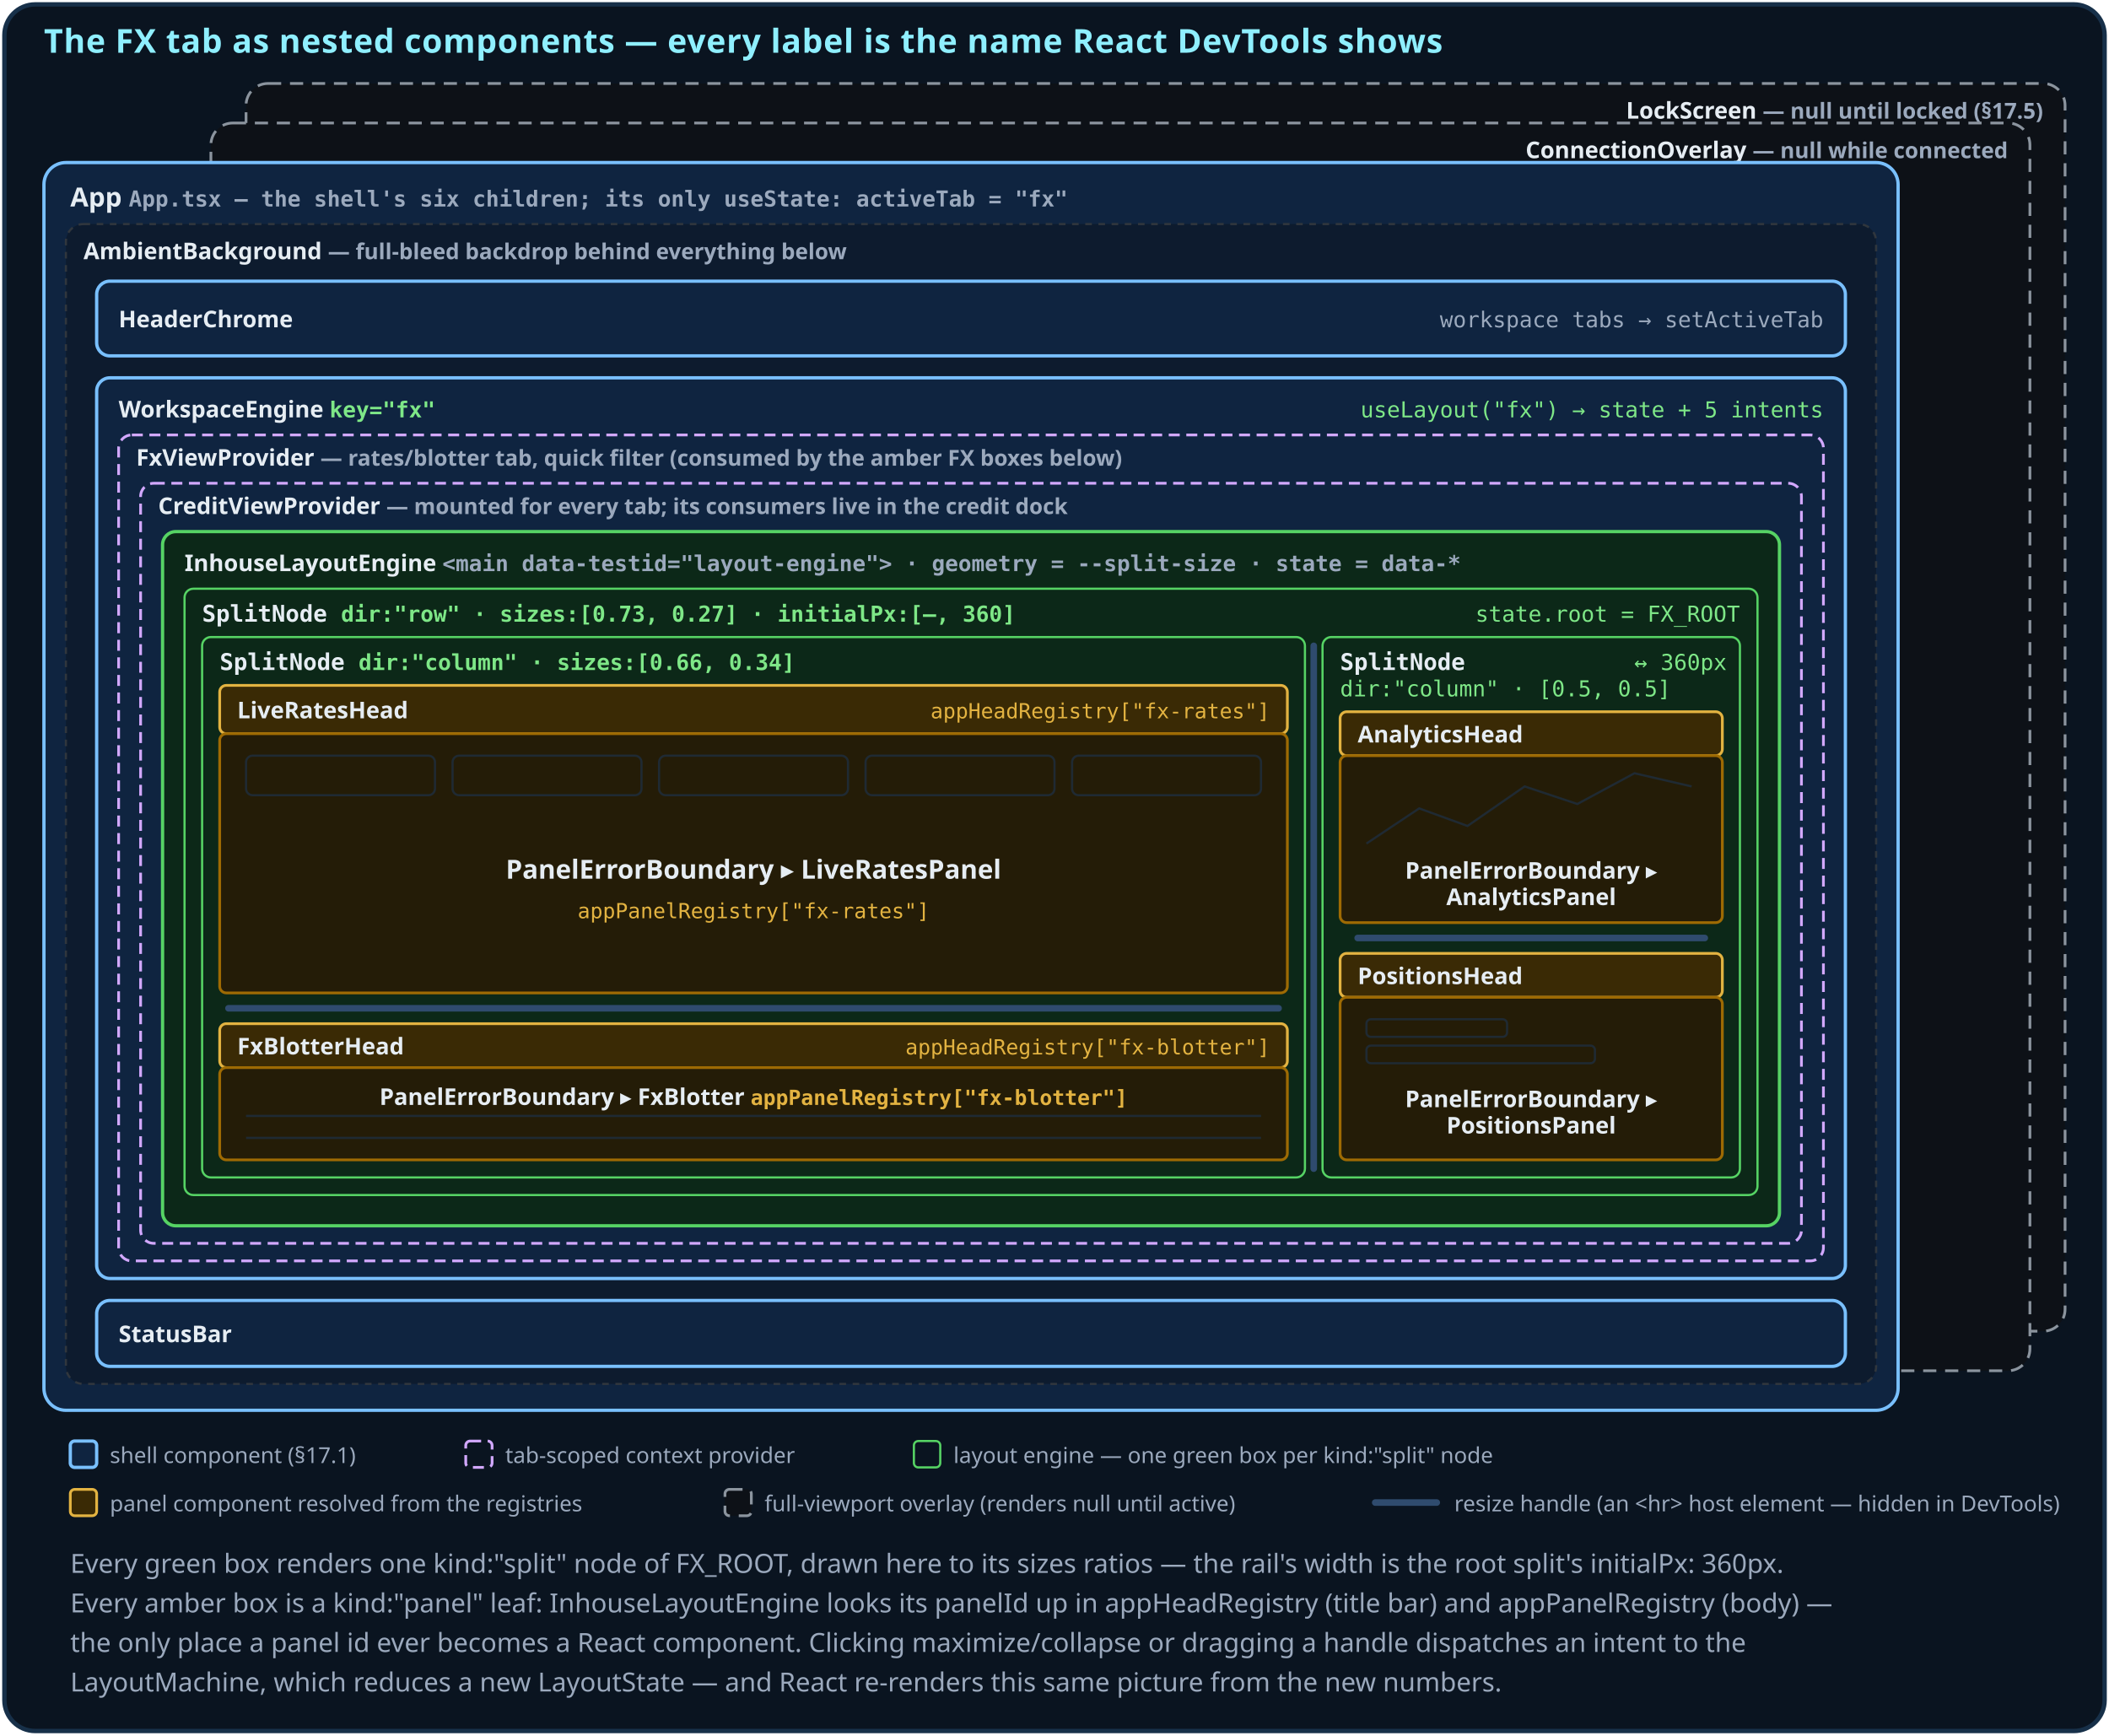
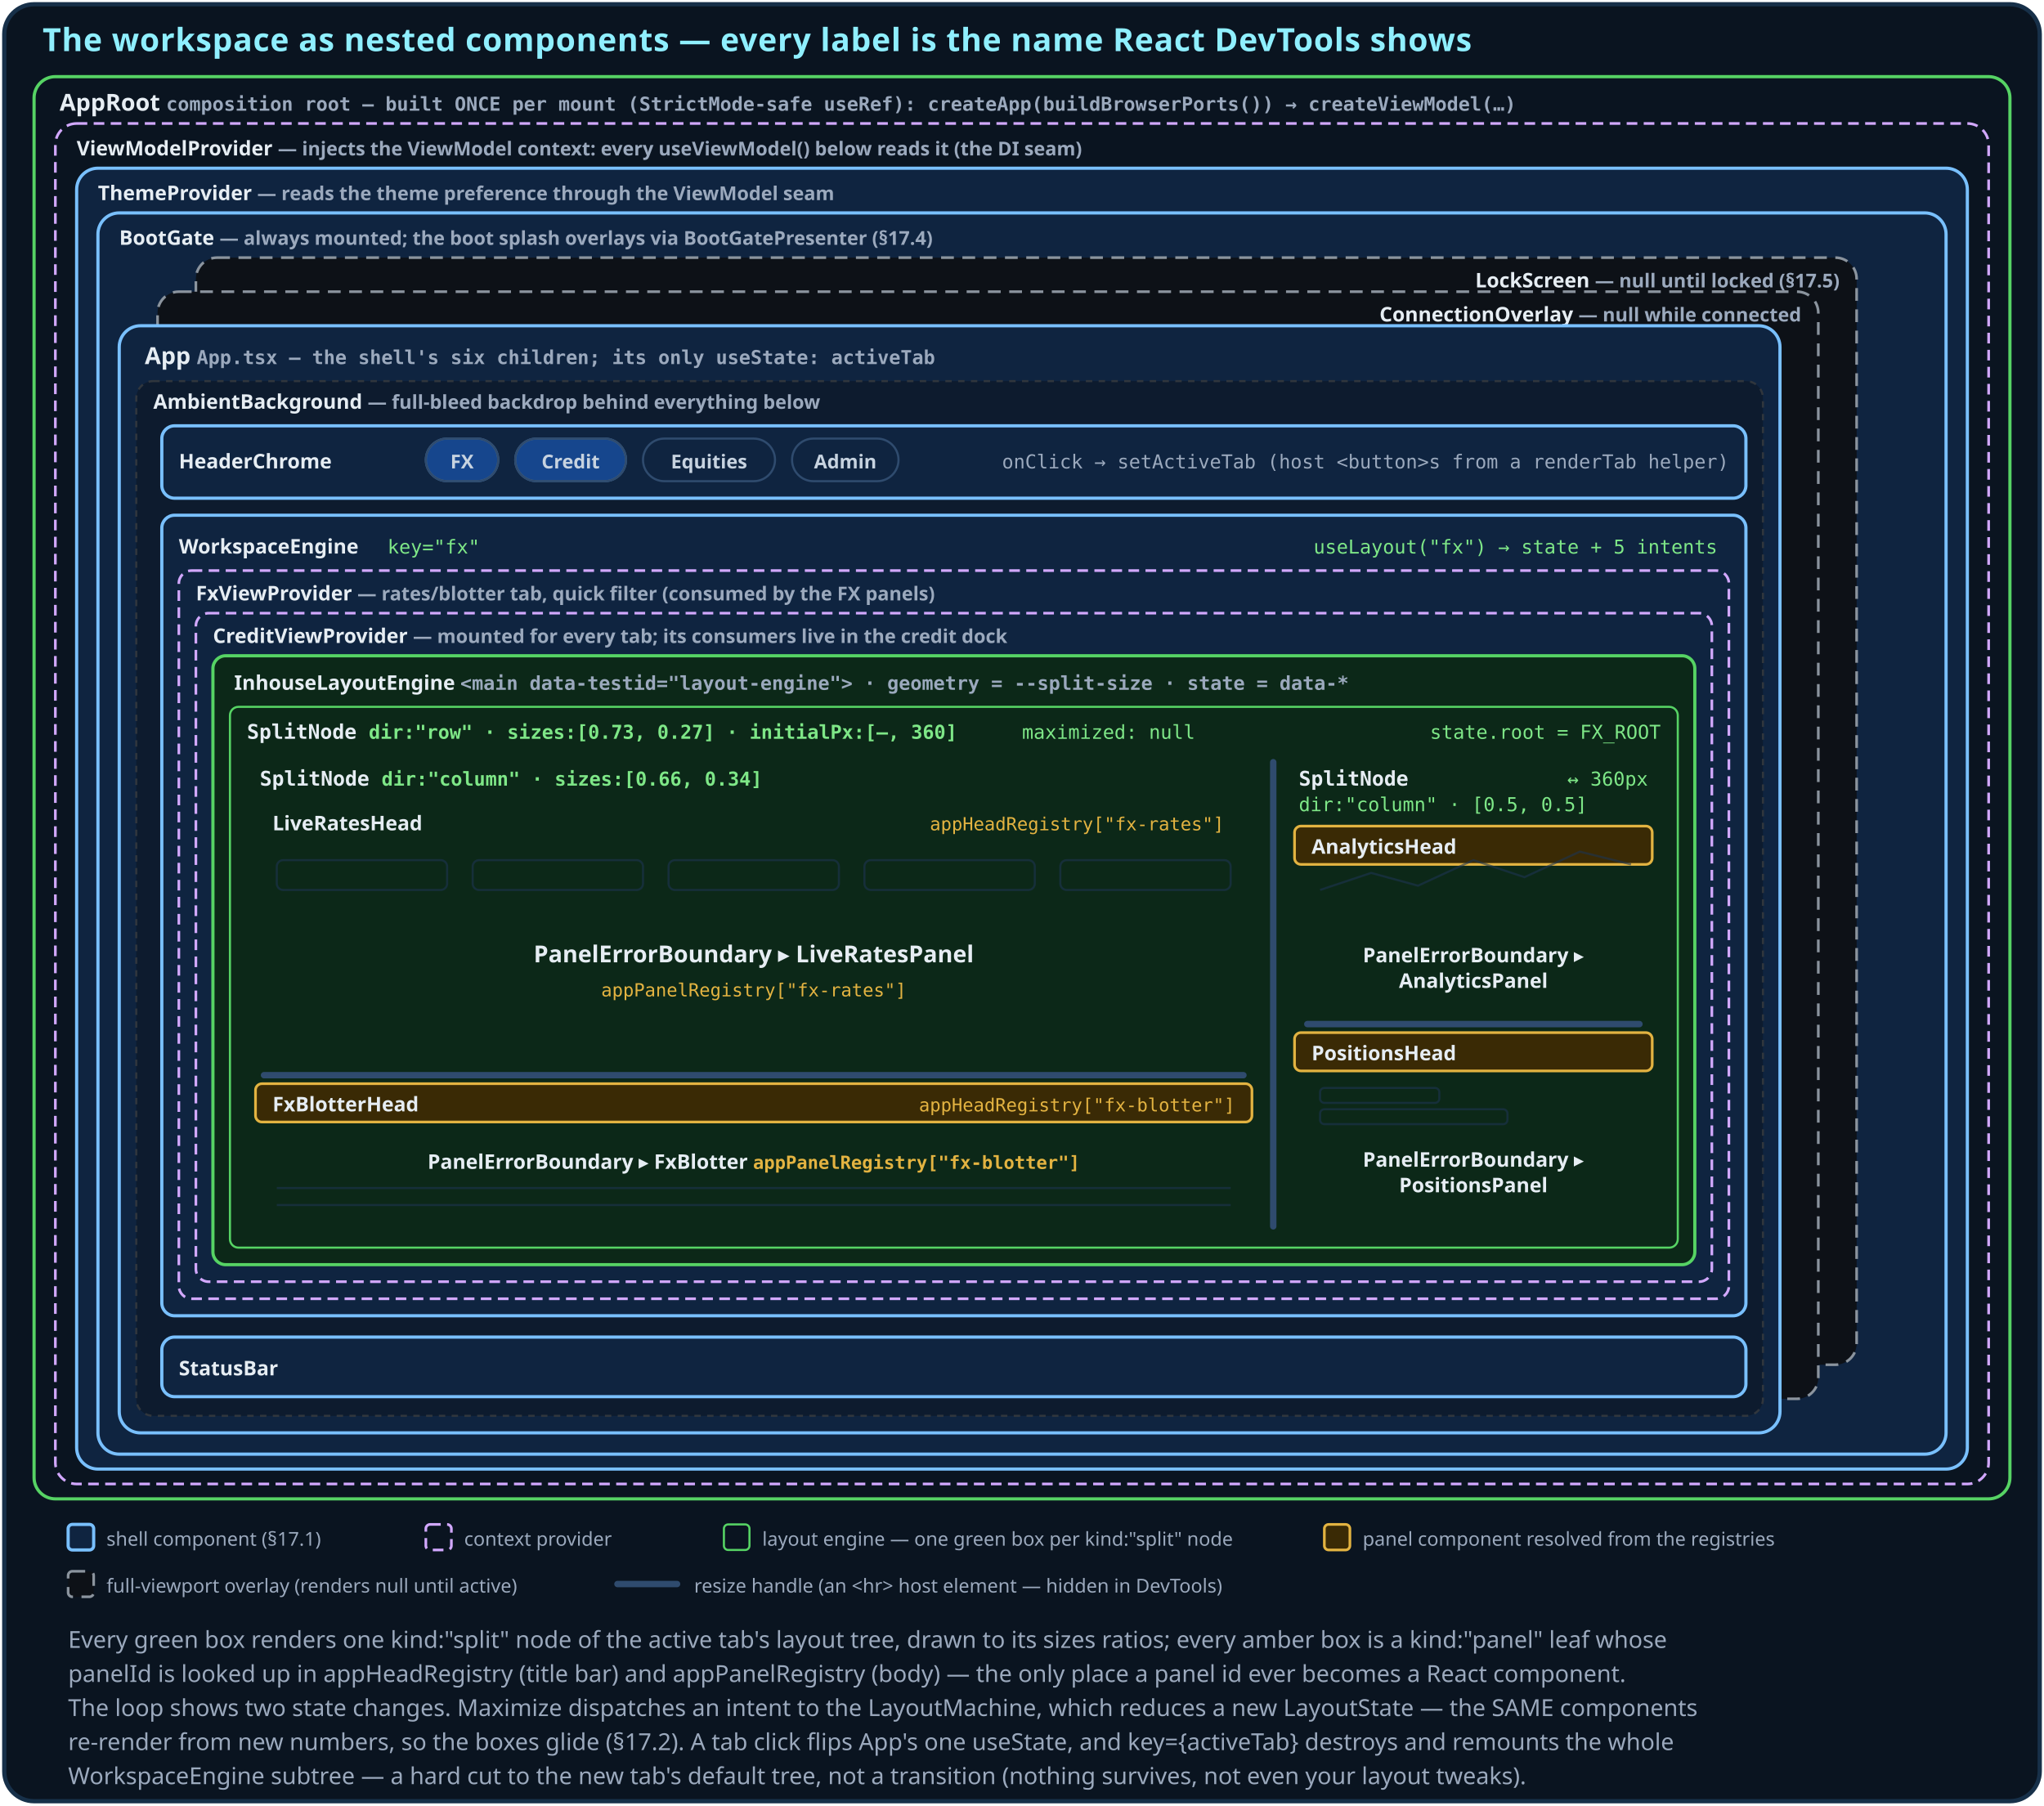
- <svg xmlns="http://www.w3.org/2000/svg" viewBox="0 0 960 790" font-family="ui-sans-serif, system-ui, sans-serif">
-   <rect x="2" y="2" width="956" height="786" rx="14" fill="#0a1420" stroke="#173049" stroke-width="2" />
+ <svg xmlns="http://www.w3.org/2000/svg" viewBox="0 0 960 848" font-family="ui-sans-serif, system-ui, sans-serif">
+   <rect x="2" y="2" width="956" height="844" rx="14" fill="#0a1420" stroke="#173049" stroke-width="2" />
  <style>
    .title    { fill:#8fefff; font-size:15px; font-weight:700; letter-spacing:0.02em; }
-     .name     { fill:#e6edf3; font-size:12px; font-weight:700; }
-     .name-sm  { fill:#e6edf3; font-size:10.5px; font-weight:700; }
-     .note     { fill:#9ba9bd; font-size:10px; }
+     .phase    { fill:#4dd8f0; font-size:12px; font-weight:700; letter-spacing:0.14em; }
+     .name     { fill:#e6edf3; font-size:11px; font-weight:700; }
+     .name-sm  { fill:#e6edf3; font-size:9.5px; font-weight:700; }
+     .note     { fill:#9ba9bd; font-size:9px; }
    .mono     { font-family:ui-monospace, SFMono-Regular, Menlo, monospace; }
-     .data     { fill:#7ee787; font-size:10px; }
-     .reg      { fill:#e3b341; font-size:9.5px; }
-     .cap      { fill:#9ba9bd; font-size:12px; }
+     .data     { fill:#7ee787; font-size:9px; }
+     .reg      { fill:#e3b341; font-size:8.5px; }
+     .cap      { fill:#9ba9bd; font-size:11px; }
    .ui-box       { fill:#0f2440; stroke:#79c0ff; stroke-width:1.5; }
+     .core-frame   { fill:none; stroke:#56d364; stroke-width:1.5; }
    .bridge-box   { fill:none; stroke:#d2a8ff; stroke-width:1.25; stroke-dasharray:5 3; }
    .core-box     { fill:#0c2818; stroke:#56d364; stroke-width:1.5; }
    .split-box    { fill:none; stroke:#56d364; stroke-width:1; }
    .leaf-head    { fill:#3a2a05; stroke:#e3b341; stroke-width:1.25; }
    .leaf-body    { fill:#241c07; stroke:#9e6a03; stroke-width:1.25; }
    .overlay-sheet{ fill:#0d1117; stroke:#8b949e; stroke-width:1.25; stroke-dasharray:6 4; }
    .ambient      { fill:#0d1b2e; stroke:#30363d; stroke-width:1; stroke-dasharray:3 3; }
    .handle       { stroke:#2f4b6e; stroke-width:3; stroke-linecap:round; }
    .deco         { stroke:#1c3350; stroke-width:1; fill:none; opacity:0.6; }
+     .chip         { fill:none; stroke:#2f4b6e; stroke-width:1; }
+     .chip-label   { fill:#c7d3e0; font-size:9px; font-weight:700; }
+     .pill         { fill:#1f6feb; opacity:0.45; stroke:#79c0ff; stroke-width:1; }
  </style>
-   <text x="20" y="24" class="title">The FX tab as nested components — every label is the name React DevTools shows</text>
-   <rect x="112" y="38" width="828" height="568" rx="10" class="overlay-sheet" />
-   <text x="930" y="54" text-anchor="end" class="name-sm">LockScreen <tspan class="note">— null until locked (§17.5)</tspan>
-   </text>
-   <rect x="96" y="56" width="828" height="568" rx="10" class="overlay-sheet" />
-   <text x="914" y="72" text-anchor="end" class="name-sm">ConnectionOverlay <tspan class="note">— null while connected</tspan>
-   </text>
-   <rect x="20" y="74" width="844" height="568" rx="10" class="ui-box" />
-   <text x="32" y="94" class="name">App <tspan class="note mono">App.tsx — the shell's six children; its only useState: activeTab = "fx"</tspan>
-   </text>
-   <rect x="30" y="102" width="824" height="528" rx="8" class="ambient" />
-   <text x="38" y="118" class="name-sm">AmbientBackground <tspan class="note">— full-bleed backdrop behind everything below</tspan>
-   </text>
-   <rect x="44" y="128" width="796" height="34" rx="6" class="ui-box" />
-   <text x="54" y="149" class="name-sm">HeaderChrome</text>
-   <text x="830" y="149" text-anchor="end" class="note mono">workspace tabs → setActiveTab</text>
-   <rect x="44" y="172" width="796" height="410" rx="6" class="ui-box" />
-   <text x="54" y="190" class="name-sm">WorkspaceEngine <tspan class="mono data">key="fx"</tspan>
-   </text>
-   <text x="830" y="190" text-anchor="end" class="mono data">useLayout("fx") → state + 5 intents</text>
-   <rect x="54" y="198" width="776" height="376" rx="6" class="bridge-box" />
-   <text x="62" y="212" class="name-sm" fill="#d2a8ff">FxViewProvider <tspan class="note">— rates/blotter tab, quick filter (consumed by the amber FX boxes below)</tspan>
-   </text>
-   <rect x="64" y="220" width="756" height="346" rx="6" class="bridge-box" />
-   <text x="72" y="234" class="name-sm" fill="#d2a8ff">CreditViewProvider <tspan class="note">— mounted for every tab; its consumers live in the credit dock</tspan>
-   </text>
-   <rect x="74" y="242" width="736" height="316" rx="6" class="core-box" />
-   <text x="84" y="260" class="name-sm">InhouseLayoutEngine <tspan class="note mono">&lt;main data-testid="layout-engine"&gt; · geometry = --split-size · state = data-*</tspan>
-   </text>
-   <rect x="84" y="268" width="716" height="276" rx="4" class="split-box" />
-   <text x="92" y="283" class="name-sm mono">SplitNode <tspan class="data">dir:"row" · sizes:[0.73, 0.27] · initialPx:[—, 360]</tspan>
-   </text>
-   <text x="792" y="283" text-anchor="end" class="mono data">state.root = FX_ROOT</text>
-   <rect x="92" y="290" width="502" height="246" rx="4" class="split-box" />
-   <text x="100" y="305" class="name-sm mono">SplitNode <tspan class="data">dir:"column" · sizes:[0.66, 0.34]</tspan>
-   </text>
-   <rect x="100" y="312" width="486" height="22" rx="3" class="leaf-head" />
-   <text x="108" y="327" class="name-sm">LiveRatesHead</text>
-   <text x="578" y="327" text-anchor="end" class="mono reg">appHeadRegistry["fx-rates"]</text>
-   <rect x="100" y="334" width="486" height="118" rx="3" class="leaf-body" />
-   <rect x="112" y="344" width="86" height="18" rx="3" class="deco" />
-   <rect x="206" y="344" width="86" height="18" rx="3" class="deco" />
-   <rect x="300" y="344" width="86" height="18" rx="3" class="deco" />
-   <rect x="394" y="344" width="86" height="18" rx="3" class="deco" />
-   <rect x="488" y="344" width="86" height="18" rx="3" class="deco" />
-   <text x="343" y="400" text-anchor="middle" class="name">PanelErrorBoundary ▸ LiveRatesPanel</text>
-   <text x="343" y="418" text-anchor="middle" class="mono reg">appPanelRegistry["fx-rates"]</text>
-   <line x1="104" y1="459" x2="582" y2="459" class="handle" />
-   <rect x="100" y="466" width="486" height="20" rx="3" class="leaf-head" />
-   <text x="108" y="480" class="name-sm">FxBlotterHead</text>
-   <text x="578" y="480" text-anchor="end" class="mono reg">appHeadRegistry["fx-blotter"]</text>
-   <rect x="100" y="486" width="486" height="42" rx="3" class="leaf-body" />
-   <line x1="112" y1="508" x2="574" y2="508" class="deco" />
-   <line x1="112" y1="518" x2="574" y2="518" class="deco" />
-   <text x="343" y="503" text-anchor="middle" class="name-sm">PanelErrorBoundary ▸ FxBlotter <tspan class="mono reg">appPanelRegistry["fx-blotter"]</tspan>
-   </text>
-   <line x1="598" y1="294" x2="598" y2="532" class="handle" />
-   <rect x="602" y="290" width="190" height="246" rx="4" class="split-box" />
-   <text x="610" y="305" class="name-sm mono">SplitNode</text>
-   <text x="786" y="305" text-anchor="end" class="mono data">↔ 360px</text>
-   <text x="610" y="317" class="mono data">dir:"column" · [0.5, 0.5]</text>
-   <rect x="610" y="324" width="174" height="20" rx="3" class="leaf-head" />
-   <text x="618" y="338" class="name-sm">AnalyticsHead</text>
-   <rect x="610" y="344" width="174" height="76" rx="3" class="leaf-body" />
-   <path d="M 622 384 L 646 368 L 668 376 L 694 358 L 718 366 L 744 352 L 770 358" class="deco" />
-   <text x="697" y="400" text-anchor="middle" class="name-sm">PanelErrorBoundary ▸</text>
-   <text x="697" y="412" text-anchor="middle" class="name-sm">AnalyticsPanel</text>
-   <line x1="618" y1="427" x2="776" y2="427" class="handle" />
-   <rect x="610" y="434" width="174" height="20" rx="3" class="leaf-head" />
-   <text x="618" y="448" class="name-sm">PositionsHead</text>
-   <rect x="610" y="454" width="174" height="74" rx="3" class="leaf-body" />
-   <rect x="622" y="464" width="64" height="8" rx="2" class="deco" />
-   <rect x="622" y="476" width="104" height="8" rx="2" class="deco" />
-   <text x="697" y="504" text-anchor="middle" class="name-sm">PanelErrorBoundary ▸</text>
-   <text x="697" y="516" text-anchor="middle" class="name-sm">PositionsPanel</text>
-   <rect x="44" y="592" width="796" height="30" rx="6" class="ui-box" />
-   <text x="54" y="611" class="name-sm">StatusBar</text>
-   <rect x="32" y="656" width="12" height="12" rx="2" class="ui-box" />
-   <text x="50" y="666" class="note">shell component (§17.1)</text>
-   <rect x="212" y="656" width="12" height="12" rx="2" class="bridge-box" />
-   <text x="230" y="666" class="note">tab-scoped context provider</text>
-   <rect x="416" y="656" width="12" height="12" rx="2" class="split-box" />
-   <text x="434" y="666" class="note">layout engine — one green box per kind:"split" node</text>
-   <rect x="32" y="678" width="12" height="12" rx="2" class="leaf-head" />
-   <text x="50" y="688" class="note">panel component resolved from the registries</text>
-   <rect x="330" y="678" width="12" height="12" rx="2" class="overlay-sheet" />
-   <text x="348" y="688" class="note">full-viewport overlay (renders null until active)</text>
-   <line x1="626" y1="684" x2="654" y2="684" class="handle" />
-   <text x="662" y="688" class="note">resize handle (an &lt;hr&gt; host element — hidden in DevTools)</text>
-   <text x="32" y="716" class="cap">Every green box renders one kind:"split" node of FX_ROOT, drawn here to its sizes ratios — the rail's width is the root split's initialPx: 360px.</text>
-   <text x="32" y="734" class="cap">Every amber box is a kind:"panel" leaf: InhouseLayoutEngine looks its panelId up in appHeadRegistry (title bar) and appPanelRegistry (body) —</text>
-   <text x="32" y="752" class="cap">the only place a panel id ever becomes a React component. Clicking maximize/collapse or dragging a handle dispatches an intent to the</text>
-   <text x="32" y="770" class="cap">LayoutMachine, which reduces a new LayoutState — and React re-renders this same picture from the new numbers.</text>
+   <text x="20" y="24" class="title">The workspace as nested components — every label is the name React DevTools shows</text>
+   <text x="944" y="24" text-anchor="end" class="phase" opacity="0">MAXIMIZE fx-rates
+     <animate attributeName="opacity" dur="28s" repeatCount="indefinite" values="0;0;1;1;0;0" keyTimes="0;0.13;0.15;0.32;0.34;1" />
+   </text>
+   <text x="944" y="24" text-anchor="end" class="phase" opacity="0">RESTORE
+     <animate attributeName="opacity" dur="28s" repeatCount="indefinite" values="0;0;1;1;0;0" keyTimes="0;0.32;0.34;0.40;0.42;1" />
+   </text>
+   <text x="944" y="24" text-anchor="end" class="phase" opacity="0">TAB SWITCH — key remount
+     <animate attributeName="opacity" dur="28s" repeatCount="indefinite" values="0;0;1;1;0;0" keyTimes="0;0.48;0.50;0.73;0.75;1" />
+   </text>
+   <rect x="16" y="36" width="928" height="668" rx="10" class="core-frame" />
+   <text x="28" y="52" class="name">AppRoot <tspan class="note mono">composition root — built ONCE per mount (StrictMode-safe useRef): createApp(buildBrowserPorts()) → createViewModel(…)</tspan>
+   </text>
+   <rect x="26" y="58" width="908" height="639" rx="10" class="bridge-box" />
+   <text x="36" y="73" class="name-sm" fill="#d2a8ff">ViewModelProvider <tspan class="note">— injects the ViewModel context: every useViewModel() below reads it (the DI seam)</tspan>
+   </text>
+   <rect x="36" y="79" width="888" height="611" rx="10" class="ui-box" fill="none" />
+   <text x="46" y="94" class="name-sm">ThemeProvider <tspan class="note">— reads the theme preference through the ViewModel seam</tspan>
+   </text>
+   <rect x="46" y="100" width="868" height="583" rx="10" class="ui-box" fill="none" />
+   <text x="56" y="115" class="name-sm">BootGate <tspan class="note">— always mounted; the boot splash overlays via BootGatePresenter (§17.4)</tspan>
+   </text>
+   <rect x="92" y="121" width="780" height="520" rx="10" class="overlay-sheet" />
+   <text x="864" y="135" text-anchor="end" class="name-sm">LockScreen <tspan class="note">— null until locked (§17.5)</tspan>
+   </text>
+   <rect x="74" y="137" width="780" height="520" rx="10" class="overlay-sheet" />
+   <text x="846" y="151" text-anchor="end" class="name-sm">ConnectionOverlay <tspan class="note">— null while connected</tspan>
+   </text>
+   <rect x="56" y="153" width="780" height="520" rx="10" class="ui-box" />
+   <text x="68" y="171" class="name">App <tspan class="note mono">App.tsx — the shell's six children; its only useState: activeTab</tspan>
+   </text>
+   <rect x="64" y="179" width="764" height="486" rx="8" class="ambient" />
+   <text x="72" y="192" class="name-sm">AmbientBackground <tspan class="note">— full-bleed backdrop behind everything below</tspan>
+   </text>
+   <rect x="76" y="200" width="744" height="34" rx="6" class="ui-box" />
+   <text x="84" y="220" class="name-sm">HeaderChrome</text>
+   <rect x="200" y="206" width="34" height="20" rx="10" class="pill">
+     <animate attributeName="opacity" dur="28s" repeatCount="indefinite" values="0.45;0.45;0;0;0.45;0.45" keyTimes="0;0.50;0.52;0.72;0.74;1" />
+   </rect>
+   <rect x="242" y="206" width="52" height="20" rx="10" class="pill" opacity="0">
+     <animate attributeName="opacity" dur="28s" repeatCount="indefinite" values="0;0;0.45;0.45;0;0" keyTimes="0;0.50;0.52;0.72;0.74;1" />
+   </rect>
+   <rect x="200" y="206" width="34" height="20" rx="10" class="chip" />
+   <text x="217" y="220" text-anchor="middle" class="chip-label">FX</text>
+   <rect x="242" y="206" width="52" height="20" rx="10" class="chip" />
+   <text x="268" y="220" text-anchor="middle" class="chip-label">Credit</text>
+   <rect x="302" y="206" width="62" height="20" rx="10" class="chip" />
+   <text x="333" y="220" text-anchor="middle" class="chip-label">Equities</text>
+   <rect x="372" y="206" width="50" height="20" rx="10" class="chip" />
+   <text x="397" y="220" text-anchor="middle" class="chip-label">Admin</text>
+   <text x="812" y="220" text-anchor="end" class="note mono">onClick → setActiveTab (host &lt;button&gt;s from a renderTab helper)</text>
+   <rect x="76" y="242" width="744" height="376" rx="6" class="ui-box" />
+   <text x="84" y="260" class="name-sm">WorkspaceEngine</text>
+   <text x="182" y="260" class="mono data">key="fx"
+     <animate attributeName="opacity" dur="28s" repeatCount="indefinite" values="1;1;0;0;1;1" keyTimes="0;0.50;0.52;0.72;0.74;1" />
+   </text>
+   <text x="182" y="260" class="mono data" opacity="0">key="credit"
+     <animate attributeName="opacity" dur="28s" repeatCount="indefinite" values="0;0;1;1;0;0" keyTimes="0;0.50;0.52;0.72;0.74;1" />
+   </text>
+   <text x="812" y="260" text-anchor="end" class="mono data">useLayout("fx") → state + 5 intents
+     <animate attributeName="opacity" dur="28s" repeatCount="indefinite" values="1;1;0;0;1;1" keyTimes="0;0.50;0.52;0.72;0.74;1" />
+   </text>
+   <text x="812" y="260" text-anchor="end" class="mono data" opacity="0">useLayout("credit") → state + 5 intents
+     <animate attributeName="opacity" dur="28s" repeatCount="indefinite" values="0;0;1;1;0;0" keyTimes="0;0.50;0.52;0.72;0.74;1" />
+   </text>
+   <rect x="76" y="242" width="744" height="376" rx="6" fill="none" stroke="#e6edf3" stroke-width="2" opacity="0">
+     <animate attributeName="opacity" dur="28s" repeatCount="indefinite" values="0;0;0.9;0;0;0.9;0;0" keyTimes="0;0.495;0.51;0.525;0.715;0.73;0.745;1" />
+   </rect>
+   <rect x="84" y="268" width="728" height="342" rx="6" class="bridge-box" />
+   <text x="92" y="282" class="name-sm" fill="#d2a8ff">FxViewProvider <tspan class="note">— rates/blotter tab, quick filter (consumed by the FX panels)</tspan>
+   </text>
+   <rect x="92" y="288" width="712" height="314" rx="6" class="bridge-box" />
+   <text x="100" y="302" class="name-sm" fill="#d2a8ff">CreditViewProvider <tspan class="note">— mounted for every tab; its consumers live in the credit dock</tspan>
+   </text>
+   <rect x="100" y="308" width="696" height="286" rx="6" class="core-box" />
+   <text x="110" y="324" class="name-sm">InhouseLayoutEngine <tspan class="note mono">&lt;main data-testid="layout-engine"&gt; · geometry = --split-size · state = data-*</tspan>
+   </text>
+   <rect x="108" y="332" width="680" height="254" rx="4" class="split-box" />
+   <g>
+     <animate attributeName="opacity" dur="28s" repeatCount="indefinite" values="1;1;0;0;1;1" keyTimes="0;0.50;0.52;0.72;0.74;1" />
+     <text x="116" y="347" class="name-sm mono">SplitNode <tspan class="data">dir:"row" · sizes:[0.73, 0.27] · initialPx:[—, 360]</tspan>
+     </text>
+     <text x="480" y="347" class="mono reg" opacity="0">maximized: "fx-rates"
+       <animate attributeName="opacity" dur="28s" repeatCount="indefinite" values="0;0;1;1;0;0" keyTimes="0;0.14;0.19;0.33;0.38;1" />
+     </text>
+     <text x="480" y="347" class="mono data">maximized: null
+       <animate attributeName="opacity" dur="28s" repeatCount="indefinite" values="1;1;0;0;1;1" keyTimes="0;0.14;0.19;0.33;0.38;1" />
+     </text>
+     <text x="780" y="347" text-anchor="end" class="mono data">state.root = FX_ROOT</text>
+     <rect x="114" y="354" height="226" rx="4" class="split-box">
+       <animate attributeName="width" dur="28s" repeatCount="indefinite" values="480;480;624;624;480;480" keyTimes="0;0.14;0.19;0.33;0.38;1" />
+     </rect>
+     <text x="122" y="369" class="name-sm mono">SplitNode <tspan class="data">dir:"column" · sizes:[0.66, 0.34]</tspan>
+     </text>
+     <rect x="120" y="376" height="20" rx="3" class="leaf-head">
+       <animate attributeName="width" dur="28s" repeatCount="indefinite" values="468;468;612;612;468;468" keyTimes="0;0.14;0.19;0.33;0.38;1" />
+     </rect>
+     <text x="128" y="390" class="name-sm">LiveRatesHead</text>
+     <text x="580" y="390" text-anchor="end" class="mono reg">appHeadRegistry["fx-rates"]
+       <animate attributeName="x" dur="28s" repeatCount="indefinite" values="580;580;724;724;580;580" keyTimes="0;0.14;0.19;0.33;0.38;1" />
+     </text>
+     <rect x="120" y="396" rx="3" class="leaf-body">
+       <animate attributeName="width" dur="28s" repeatCount="indefinite" values="468;468;612;612;468;468" keyTimes="0;0.14;0.19;0.33;0.38;1" />
+       <animate attributeName="height" dur="28s" repeatCount="indefinite" values="105;105;150;150;105;105" keyTimes="0;0.14;0.19;0.33;0.38;1" />
+     </rect>
+     <rect x="130" y="404" width="80" height="14" rx="3" class="deco" />
+     <rect x="222" y="404" width="80" height="14" rx="3" class="deco" />
+     <rect x="314" y="404" width="80" height="14" rx="3" class="deco" />
+     <rect x="406" y="404" width="80" height="14" rx="3" class="deco" />
+     <rect x="498" y="404" width="80" height="14" rx="3" class="deco" />
+     <text x="354" y="452" text-anchor="middle" class="name">PanelErrorBoundary ▸ LiveRatesPanel</text>
+     <text x="354" y="468" text-anchor="middle" class="mono reg">appPanelRegistry["fx-rates"]</text>
+     <line x1="124" y1="505" x2="584" y2="505" class="handle">
+       <animate attributeName="opacity" dur="28s" repeatCount="indefinite" values="1;1;0;0;1;1" keyTimes="0;0.14;0.19;0.33;0.38;1" />
+     </line>
+     <rect x="120" rx="3" class="leaf-body">
+       <animate attributeName="y" dur="28s" repeatCount="indefinite" values="527;527;552;552;527;527" keyTimes="0;0.14;0.19;0.33;0.38;1" />
+       <animate attributeName="width" dur="28s" repeatCount="indefinite" values="468;468;612;612;468;468" keyTimes="0;0.14;0.19;0.33;0.38;1" />
+       <animate attributeName="height" dur="28s" repeatCount="indefinite" values="47;47;22;22;47;47" keyTimes="0;0.14;0.19;0.33;0.38;1" />
+     </rect>
+     <g>
+       <animate attributeName="opacity" dur="28s" repeatCount="indefinite" values="1;1;0;0;1;1" keyTimes="0;0.14;0.19;0.33;0.38;1" />
+       <rect x="120" y="509" width="468" height="18" rx="3" class="leaf-head" />
+       <text x="128" y="522" class="name-sm">FxBlotterHead</text>
+       <text x="580" y="522" text-anchor="end" class="mono reg">appHeadRegistry["fx-blotter"]</text>
+       <text x="354" y="549" text-anchor="middle" class="name-sm">PanelErrorBoundary ▸ FxBlotter <tspan class="mono reg">appPanelRegistry["fx-blotter"]</tspan>
+       </text>
+       <line x1="130" y1="558" x2="578" y2="558" class="deco" />
+       <line x1="130" y1="566" x2="578" y2="566" class="deco" />
+     </g>
+     <line x1="598" y1="358" x2="598" y2="576" class="handle">
+       <animate attributeName="opacity" dur="28s" repeatCount="indefinite" values="1;1;0;0;1;1" keyTimes="0;0.14;0.19;0.33;0.38;1" />
+     </line>
+     <rect y="354" height="226" rx="4" class="split-box">
+       <animate attributeName="x" dur="28s" repeatCount="indefinite" values="602;602;750;750;602;602" keyTimes="0;0.14;0.19;0.33;0.38;1" />
+       <animate attributeName="width" dur="28s" repeatCount="indefinite" values="180;180;32;32;180;180" keyTimes="0;0.14;0.19;0.33;0.38;1" />
+     </rect>
+     <rect rx="3" class="leaf-body">
+       <animate attributeName="x" dur="28s" repeatCount="indefinite" values="608;608;754;754;608;608" keyTimes="0;0.14;0.19;0.33;0.38;1" />
+       <animate attributeName="y" dur="28s" repeatCount="indefinite" values="406;406;360;360;406;406" keyTimes="0;0.14;0.19;0.33;0.38;1" />
+       <animate attributeName="width" dur="28s" repeatCount="indefinite" values="168;168;24;24;168;168" keyTimes="0;0.14;0.19;0.33;0.38;1" />
+       <animate attributeName="height" dur="28s" repeatCount="indefinite" values="71;71;102;102;71;71" keyTimes="0;0.14;0.19;0.33;0.38;1" />
+     </rect>
+     <rect rx="3" class="leaf-body">
+       <animate attributeName="x" dur="28s" repeatCount="indefinite" values="608;608;754;754;608;608" keyTimes="0;0.14;0.19;0.33;0.38;1" />
+       <animate attributeName="y" dur="28s" repeatCount="indefinite" values="503;503;468;468;503;503" keyTimes="0;0.14;0.19;0.33;0.38;1" />
+       <animate attributeName="width" dur="28s" repeatCount="indefinite" values="168;168;24;24;168;168" keyTimes="0;0.14;0.19;0.33;0.38;1" />
+       <animate attributeName="height" dur="28s" repeatCount="indefinite" values="71;71;106;106;71;71" keyTimes="0;0.14;0.19;0.33;0.38;1" />
+     </rect>
+     <g>
+       <animate attributeName="opacity" dur="28s" repeatCount="indefinite" values="1;1;0;0;1;1" keyTimes="0;0.14;0.19;0.33;0.38;1" />
+       <text x="610" y="369" class="name-sm mono">SplitNode</text>
+       <text x="774" y="369" text-anchor="end" class="mono data">↔ 360px</text>
+       <text x="610" y="381" class="mono data">dir:"column" · [0.5, 0.5]</text>
+       <rect x="608" y="388" width="168" height="18" rx="3" class="leaf-head" />
+       <text x="616" y="401" class="name-sm">AnalyticsHead</text>
+       <path d="M 620 418 L 644 410 L 666 416 L 692 404 L 716 412 L 742 400 L 766 406" class="deco" />
+       <text x="692" y="452" text-anchor="middle" class="name-sm">PanelErrorBoundary ▸</text>
+       <text x="692" y="464" text-anchor="middle" class="name-sm">AnalyticsPanel</text>
+       <line x1="614" y1="481" x2="770" y2="481" class="handle" />
+       <rect x="608" y="485" width="168" height="18" rx="3" class="leaf-head" />
+       <text x="616" y="498" class="name-sm">PositionsHead</text>
+       <rect x="620" y="511" width="56" height="7" rx="2" class="deco" />
+       <rect x="620" y="521" width="88" height="7" rx="2" class="deco" />
+       <text x="692" y="548" text-anchor="middle" class="name-sm">PanelErrorBoundary ▸</text>
+       <text x="692" y="560" text-anchor="middle" class="name-sm">PositionsPanel</text>
+     </g>
+   </g>
+   <g opacity="0">
+     <animate attributeName="opacity" dur="28s" repeatCount="indefinite" values="0;0;1;1;0;0" keyTimes="0;0.50;0.52;0.72;0.74;1" />
+     <text x="116" y="347" class="name-sm mono">SplitNode <tspan class="data">dir:"row" · sizes:[0.25, 0.75] · initialPx:[330, —]</tspan>
+     </text>
+     <text x="480" y="347" class="mono data">maximized: null</text>
+     <text x="780" y="347" text-anchor="end" class="mono data">state.root = CREDIT_ROOT</text>
+     <rect x="114" y="354" width="165" height="20" rx="3" class="leaf-head" />
+     <text x="122" y="368" class="name-sm">NewRfqHead</text>
+     <text x="273" y="368" text-anchor="end" class="mono data">↔ 330px</text>
+     <rect x="114" y="374" width="165" height="206" rx="3" class="leaf-body" />
+     <rect x="126" y="384" width="120" height="8" rx="2" class="deco" />
+     <rect x="126" y="398" width="90" height="8" rx="2" class="deco" />
+     <text x="196" y="460" text-anchor="middle" class="name-sm">PanelErrorBoundary ▸</text>
+     <text x="196" y="472" text-anchor="middle" class="name-sm">NewRfqPanel</text>
+     <text x="196" y="490" text-anchor="middle" class="mono reg">appPanelRegistry</text>
+     <text x="196" y="501" text-anchor="middle" class="mono reg">["credit-new-rfq"]</text>
+     <line x1="283" y1="358" x2="283" y2="576" class="handle" />
+     <rect x="287" y="354" width="495" height="226" rx="4" class="split-box" />
+     <text x="295" y="369" class="name-sm mono">SplitNode <tspan class="data">dir:"column" · sizes:[0.62, 0.38]</tspan>
+     </text>
+     <rect x="293" y="376" width="483" height="20" rx="3" class="leaf-head" />
+     <text x="301" y="390" class="name-sm">RfqsHead</text>
+     <text x="768" y="390" text-anchor="end" class="mono reg">appHeadRegistry["credit-rfqs"]</text>
+     <rect x="293" y="396" width="483" height="98" rx="3" class="leaf-body" />
+     <rect x="305" y="404" width="110" height="26" rx="3" class="deco" />
+     <rect x="423" y="404" width="110" height="26" rx="3" class="deco" />
+     <text x="534" y="452" text-anchor="middle" class="name">PanelErrorBoundary ▸ RfqsPanel</text>
+     <text x="534" y="468" text-anchor="middle" class="mono reg">appPanelRegistry["credit-rfqs"]</text>
+     <line x1="299" y1="498" x2="770" y2="498" class="handle" />
+     <rect x="293" y="502" width="483" height="18" rx="3" class="leaf-head" />
+     <text x="301" y="515" class="name-sm">CreditBlotterHead</text>
+     <text x="768" y="515" text-anchor="end" class="mono reg">appHeadRegistry["credit-blotter"]</text>
+     <rect x="293" y="520" width="483" height="54" rx="3" class="leaf-body" />
+     <text x="534" y="545" text-anchor="middle" class="name-sm">PanelErrorBoundary ▸ CreditBlotter <tspan class="mono reg">appPanelRegistry["credit-blotter"]</tspan>
+     </text>
+     <line x1="305" y1="558" x2="764" y2="558" class="deco" />
+     <line x1="305" y1="566" x2="764" y2="566" class="deco" />
+   </g>
+   <rect x="76" y="628" width="744" height="28" rx="6" class="ui-box" />
+   <text x="84" y="646" class="name-sm">StatusBar</text>
+   <rect x="32" y="716" width="12" height="12" rx="2" class="ui-box" />
+   <text x="50" y="726" class="note">shell component (§17.1)</text>
+   <rect x="200" y="716" width="12" height="12" rx="2" class="bridge-box" />
+   <text x="218" y="726" class="note">context provider</text>
+   <rect x="340" y="716" width="12" height="12" rx="2" class="split-box" />
+   <text x="358" y="726" class="note">layout engine — one green box per kind:"split" node</text>
+   <rect x="622" y="716" width="12" height="12" rx="2" class="leaf-head" />
+   <text x="640" y="726" class="note">panel component resolved from the registries</text>
+   <rect x="32" y="738" width="12" height="12" rx="2" class="overlay-sheet" />
+   <text x="50" y="748" class="note">full-viewport overlay (renders null until active)</text>
+   <line x1="290" y1="744" x2="318" y2="744" class="handle" />
+   <text x="326" y="748" class="note">resize handle (an &lt;hr&gt; host element — hidden in DevTools)</text>
+   <text x="32" y="774" class="cap">Every green box renders one kind:"split" node of the active tab's layout tree, drawn to its sizes ratios; every amber box is a kind:"panel" leaf whose</text>
+   <text x="32" y="790" class="cap">panelId is looked up in appHeadRegistry (title bar) and appPanelRegistry (body) — the only place a panel id ever becomes a React component.</text>
+   <text x="32" y="806" class="cap">The loop shows two state changes. Maximize dispatches an intent to the LayoutMachine, which reduces a new LayoutState — the SAME components</text>
+   <text x="32" y="822" class="cap">re-render from new numbers, so the boxes glide (§17.2). A tab click flips App's one useState, and key={activeTab} destroys and remounts the whole</text>
+   <text x="32" y="838" class="cap">WorkspaceEngine subtree — a hard cut to the new tab's default tree, not a transition (nothing survives, not even your layout tweaks).</text>
</svg>
